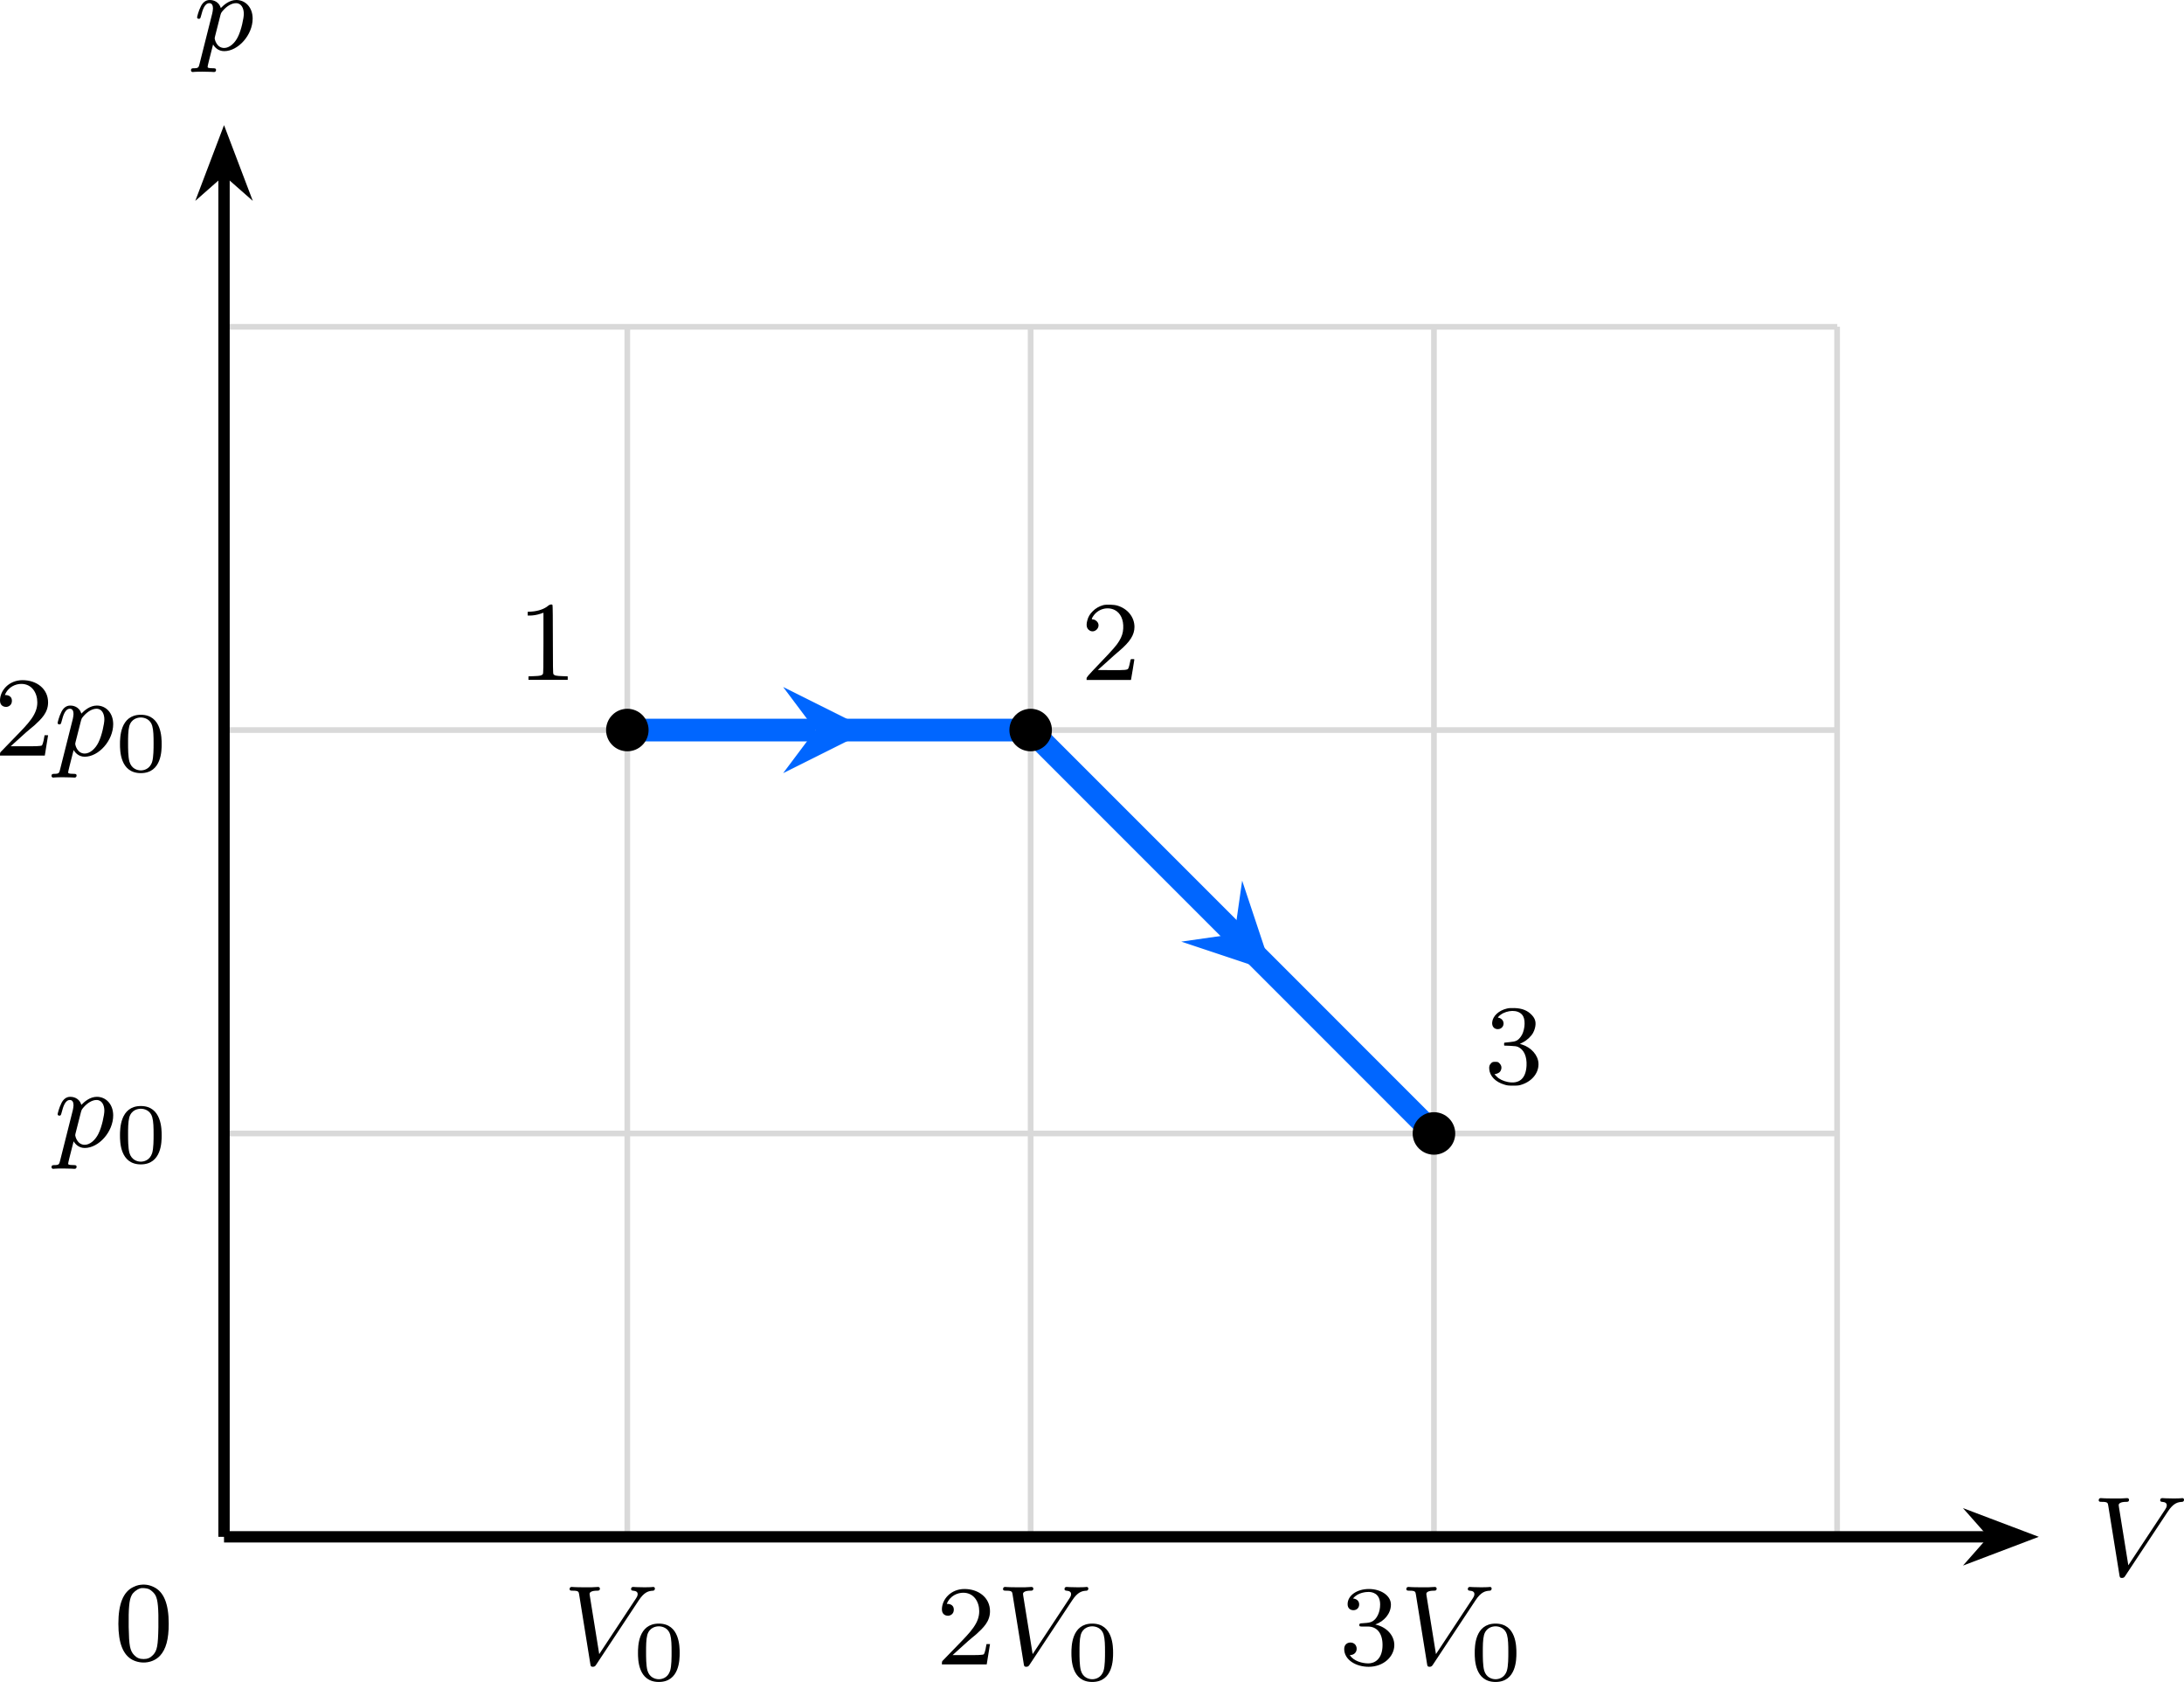
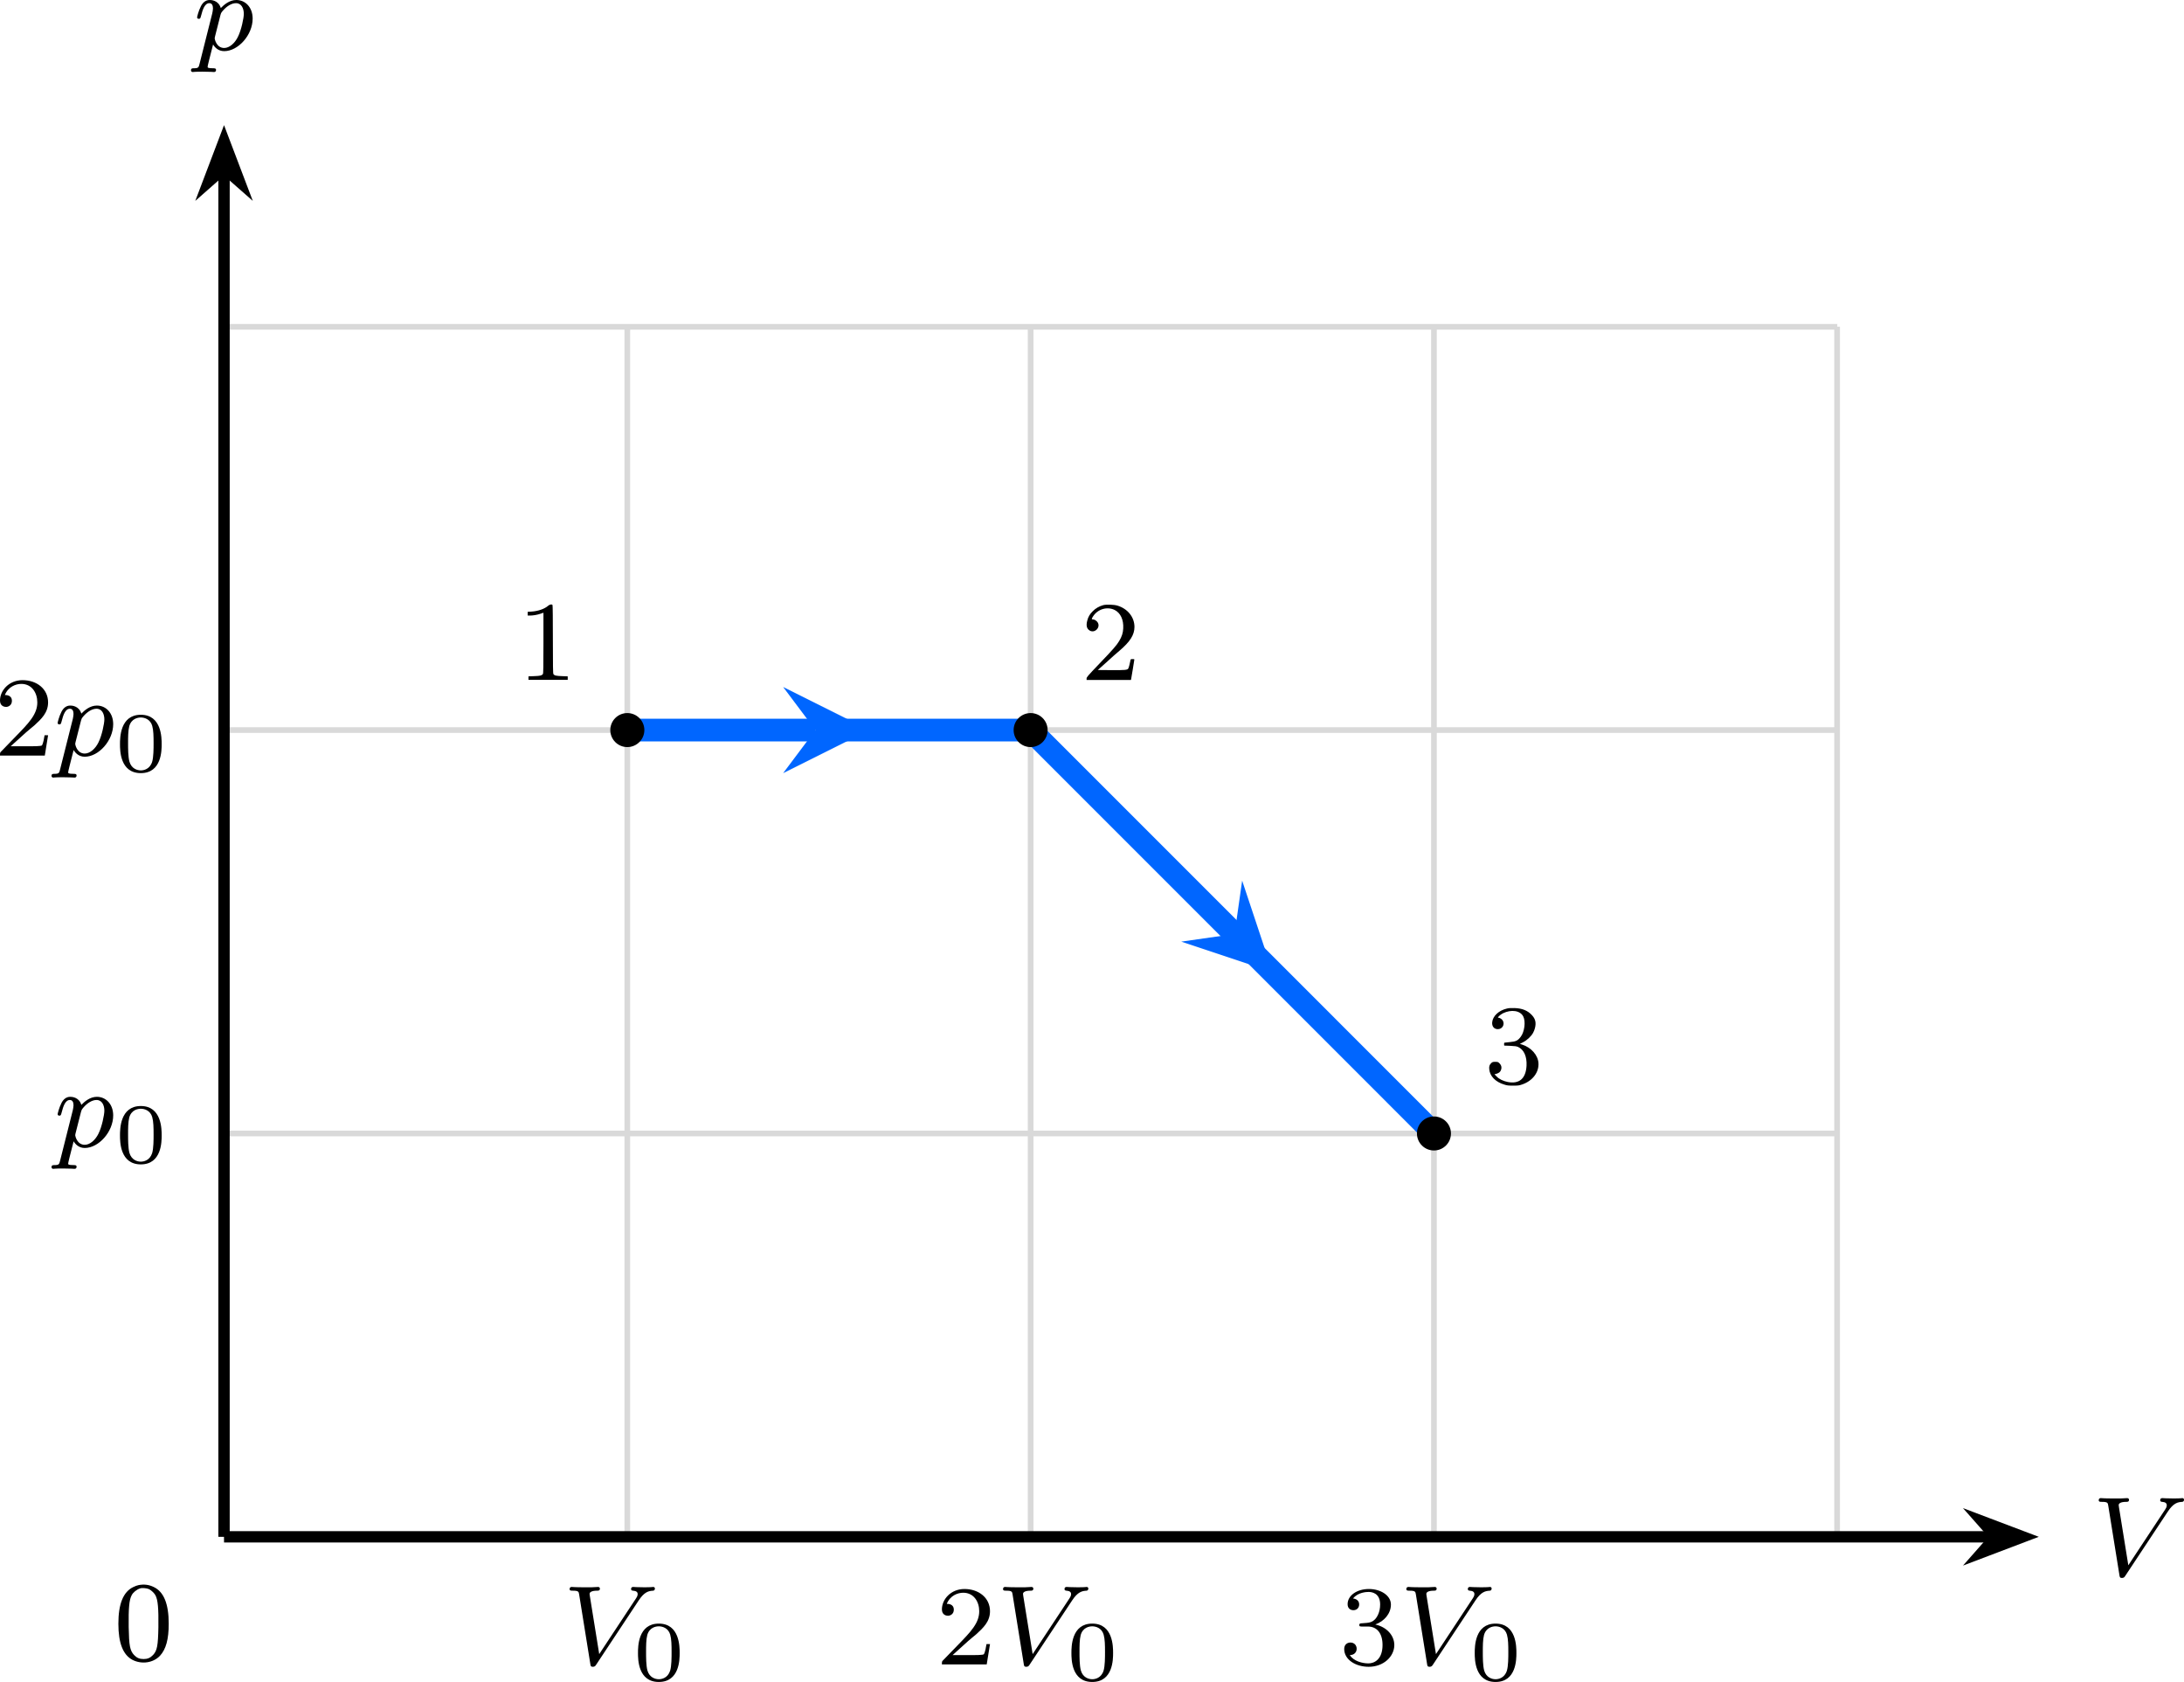
<svg xmlns="http://www.w3.org/2000/svg" xmlns:xlink="http://www.w3.org/1999/xlink" version="1.1" width="199.554pt" height="153.653pt" viewBox="-66.266 -66.772 153.503 118.194">
  <defs>
    <path id="g2-50" d="M2.248-1.626C2.375-1.745 2.71-2.008 2.837-2.12C3.332-2.574 3.802-3.013 3.802-3.738C3.802-4.686 3.005-5.3 2.008-5.3C1.052-5.3 .422-4.575 .422-3.866C.422-3.475 .733-3.419 .845-3.419C1.012-3.419 1.259-3.539 1.259-3.842C1.259-4.256 .861-4.256 .765-4.256C.996-4.838 1.53-5.037 1.921-5.037C2.662-5.037 3.045-4.407 3.045-3.738C3.045-2.909 2.463-2.303 1.522-1.339L.518-.303C.422-.215 .422-.199 .422 0H3.571L3.802-1.427H3.555C3.531-1.267 3.467-.869 3.371-.717C3.324-.654 2.718-.654 2.59-.654H1.172L2.248-1.626Z" />
    <path id="g2-51" d="M2.016-2.662C2.646-2.662 3.045-2.2 3.045-1.363C3.045-.367 2.479-.072 2.056-.072C1.618-.072 1.02-.231 .741-.654C1.028-.654 1.227-.837 1.227-1.1C1.227-1.355 1.044-1.538 .789-1.538C.574-1.538 .351-1.403 .351-1.084C.351-.327 1.164 .167 2.072 .167C3.132 .167 3.873-.566 3.873-1.363C3.873-2.024 3.347-2.63 2.534-2.805C3.164-3.029 3.634-3.571 3.634-4.208S2.917-5.3 2.088-5.3C1.235-5.3 .59-4.838 .59-4.232C.59-3.937 .789-3.81 .996-3.81C1.243-3.81 1.403-3.985 1.403-4.216C1.403-4.511 1.148-4.623 .972-4.631C1.307-5.069 1.921-5.093 2.064-5.093C2.271-5.093 2.877-5.029 2.877-4.208C2.877-3.65 2.646-3.316 2.534-3.188C2.295-2.941 2.112-2.925 1.626-2.893C1.474-2.885 1.411-2.877 1.411-2.774C1.411-2.662 1.482-2.662 1.618-2.662H2.016Z" />
    <path id="g1-48" d="M3.288-1.907C3.288-2.343 3.288-3.975 1.823-3.975S.359-2.343 .359-1.907C.359-1.476 .359 .126 1.823 .126S3.288-1.476 3.288-1.907ZM1.823-.066C1.572-.066 1.166-.185 1.022-.681C.927-1.028 .927-1.614 .927-1.985C.927-2.385 .927-2.845 1.01-3.168C1.16-3.706 1.614-3.784 1.823-3.784C2.098-3.784 2.493-3.652 2.624-3.198C2.714-2.881 2.72-2.445 2.72-1.985C2.72-1.602 2.72-.998 2.618-.664C2.451-.143 2.02-.066 1.823-.066Z" />
    <path id="g3-48" d="M1.753-5.268C1.666-5.252 1.498-5.197 1.379-5.133C.669-4.798 .327-3.945 .327-2.55C.327-1.196 .654-.367 1.315-.016C1.969 .319 2.782 .199 3.252-.303C3.674-.757 3.866-1.467 3.866-2.55C3.866-3.945 3.523-4.798 2.813-5.133C2.479-5.3 2.128-5.34 1.753-5.268ZM2.487-4.981C2.654-4.894 2.861-4.694 2.933-4.551C3.108-4.224 3.156-3.626 3.14-2.319C3.116-1.012 3.053-.669 2.766-.359C2.566-.151 2.383-.072 2.096-.072S1.626-.151 1.427-.359C1.14-.669 1.076-1.012 1.052-2.319C1.036-3.626 1.084-4.224 1.259-4.551C1.355-4.75 1.618-4.965 1.857-5.037C1.993-5.085 2.343-5.053 2.487-4.981Z" />
    <path id="g3-49" d="M2.192-5.22C1.929-4.989 1.482-4.838 1.02-4.806L.749-4.79V-4.655V-4.527H.901C1.124-4.527 1.419-4.575 1.65-4.655L1.857-4.726V-2.59C1.857-.964 1.849-.446 1.817-.414C1.737-.311 1.634-.287 1.219-.271L.805-.255V-.135V-.008H2.184H3.563V-.135V-.255L3.148-.271C2.742-.287 2.63-.311 2.558-.414C2.527-.446 2.519-1.02 2.519-2.837C2.519-4.144 2.511-5.236 2.495-5.26C2.471-5.34 2.303-5.316 2.192-5.22Z" />
    <path id="g3-50" d="M1.586-5.26C1.315-5.189 1.044-5.037 .853-4.838C.646-4.639 .526-4.439 .462-4.176C.367-3.826 .422-3.602 .63-3.475C.98-3.26 1.411-3.69 1.196-4.041C1.124-4.16 .972-4.256 .861-4.256S.757-4.296 .869-4.471C1.196-4.981 1.857-5.181 2.391-4.918C2.798-4.71 3.021-4.24 2.989-3.626C2.973-3.3 2.893-3.053 2.702-2.734C2.519-2.431 2.271-2.144 1.299-1.132C.486-.279 .414-.199 .414-.104V0H1.977H3.531L3.547-.08C3.555-.128 3.602-.414 3.658-.733C3.706-1.044 3.754-1.339 3.762-1.387C3.778-1.467 3.778-1.467 3.642-1.467C3.515-1.467 3.507-1.467 3.491-1.355C3.459-1.164 3.387-.893 3.347-.813C3.292-.701 3.14-.685 2.096-.693L1.203-.701L1.809-1.243C2.136-1.546 2.55-1.913 2.726-2.056C3.475-2.694 3.778-3.172 3.778-3.73C3.778-4.415 3.3-5.013 2.574-5.228C2.335-5.3 1.793-5.316 1.586-5.26Z" />
    <path id="g3-51" d="M1.618-5.26C1.036-5.125 .614-4.734 .574-4.288C.55-4.001 .709-3.81 .972-3.81C1.283-3.81 1.474-4.129 1.323-4.407C1.267-4.511 1.108-4.615 1.004-4.615C.909-4.615 1.14-4.83 1.331-4.926C1.921-5.212 2.55-5.117 2.758-4.702C2.941-4.352 2.845-3.618 2.582-3.276C2.375-3.005 2.256-2.941 1.817-2.901C1.634-2.885 1.467-2.869 1.443-2.861S1.403-2.813 1.411-2.75L1.419-2.654L1.841-2.638C2.184-2.622 2.287-2.606 2.399-2.558C2.805-2.367 3.021-1.897 2.989-1.243C2.941-.335 2.479 .056 1.674-.096C1.339-.167 1.068-.295 .885-.486L.733-.638L.861-.669C1.044-.725 1.132-.797 1.18-.909C1.267-1.108 1.227-1.283 1.06-1.435C.996-1.498 .956-1.514 .789-1.514C.63-1.514 .59-1.498 .518-1.435C.383-1.307 .351-1.203 .367-1.004C.406-.51 .805-.096 1.435 .088C1.626 .151 1.722 .159 2.048 .159C2.407 .159 2.463 .151 2.694 .072C3.427-.183 3.873-.789 3.826-1.435C3.786-1.993 3.308-2.527 2.678-2.726L2.519-2.774L2.75-2.893C3.021-3.029 3.332-3.324 3.451-3.555C3.499-3.634 3.555-3.786 3.579-3.881C3.674-4.256 3.618-4.519 3.379-4.782C3.076-5.117 2.686-5.276 2.144-5.292C1.921-5.3 1.745-5.292 1.618-5.26Z" />
    <path id="g0-86" d="M5.34-4.495C5.738-5.101 6.041-5.165 6.36-5.181C6.448-5.189 6.48-5.268 6.48-5.332C6.48-5.356 6.464-5.444 6.368-5.444S6.304-5.42 5.723-5.42C5.212-5.42 4.997-5.444 4.965-5.444C4.926-5.444 4.806-5.444 4.806-5.292C4.806-5.189 4.91-5.181 4.949-5.181C5.165-5.165 5.268-5.085 5.268-4.941C5.268-4.814 5.197-4.71 5.157-4.647L2.566-.725L1.905-4.822C1.897-4.894 1.889-4.933 1.889-4.957C1.889-5.061 2.008-5.181 2.415-5.181C2.511-5.181 2.614-5.181 2.614-5.332C2.614-5.364 2.59-5.444 2.487-5.444C2.415-5.444 2.096-5.428 2.032-5.42H1.53C.813-5.42 .709-5.444 .638-5.444C.606-5.444 .486-5.444 .486-5.292C.486-5.181 .59-5.181 .709-5.181C1.116-5.181 1.124-5.109 1.156-4.91L1.937-.056C1.961 .104 1.969 .167 2.12 .167C2.256 .167 2.303 .096 2.359 .008L5.34-4.495Z" />
    <path id="g0-112" d="M.414 .964C.351 1.219 .335 1.283 .016 1.283C-.096 1.283-.191 1.283-.191 1.435C-.191 1.506-.12 1.546-.08 1.546C0 1.546 .032 1.522 .622 1.522C1.196 1.522 1.363 1.546 1.419 1.546C1.451 1.546 1.57 1.546 1.57 1.395C1.57 1.283 1.459 1.283 1.363 1.283C.98 1.283 .98 1.235 .98 1.164C.98 1.108 1.124 .542 1.363-.391C1.467-.207 1.714 .08 2.144 .08C3.124 .08 4.144-1.052 4.144-2.208C4.144-2.997 3.634-3.515 2.997-3.515C2.519-3.515 2.136-3.188 1.905-2.949C1.737-3.515 1.203-3.515 1.124-3.515C.837-3.515 .638-3.332 .51-3.084C.327-2.726 .239-2.319 .239-2.295C.239-2.224 .295-2.192 .359-2.192C.462-2.192 .47-2.224 .526-2.431C.63-2.837 .773-3.292 1.1-3.292C1.299-3.292 1.355-3.108 1.355-2.917C1.355-2.837 1.323-2.646 1.307-2.582L.414 .964ZM1.881-2.455C1.921-2.59 1.921-2.606 2.04-2.75C2.343-3.108 2.686-3.292 2.973-3.292C3.371-3.292 3.523-2.901 3.523-2.542C3.523-2.248 3.347-1.395 3.108-.925C2.901-.494 2.519-.143 2.144-.143C1.602-.143 1.474-.765 1.474-.821C1.474-.837 1.49-.925 1.498-.948L1.881-2.455Z" />
  </defs>
  <g id="page1">
    <path d="M-50.52 41.223H62.867M-50.52 12.879H62.867M-50.52-15.469H62.867M-50.52-43.805H62.867M-50.52 41.223V-43.816M-22.176 41.223V-43.816M6.172 41.223V-43.816M34.52 41.223V-43.816M62.855 41.223V-43.816" stroke="#d9d9d9" fill="none" stroke-width=".399" stroke-miterlimit="10" />
    <path d="M-50.52 41.223H73.816" stroke="#000" fill="none" stroke-width=".797" stroke-miterlimit="10" />
    <path d="M75.906 41.223L73.066 40.148L74.016 41.223L73.066 42.301Z" />
    <path d="M75.906 41.223L73.066 40.148L74.016 41.223L73.066 42.301Z" stroke="#000" fill="none" stroke-width=".797" stroke-miterlimit="10" />
    <g transform="matrix(1 0 0 1 131.2789 2.7231)">
      <use x="-50.521" y="41.224" xlink:href="#g0-86" />
    </g>
    <path d="M-50.52 41.223V-54.766" stroke="#000" fill="none" stroke-width=".797" stroke-miterlimit="10" />
    <path d="M-50.52-56.856L-51.598-54.016L-50.52-54.965L-49.441-54.016Z" />
    <path d="M-50.52-56.856L-51.598-54.016L-50.52-54.965L-49.441-54.016Z" stroke="#000" fill="none" stroke-width=".797" stroke-miterlimit="10" />
    <g transform="matrix(1 0 0 1 -2.1314 -104.4818)">
      <use x="-50.521" y="41.224" xlink:href="#g0-112" />
    </g>
    <path d="M-22.176-15.469H-8.953" stroke="#06f" fill="none" stroke-width="1.594" stroke-miterlimit="10" />
    <path d="M-5.164-15.469L-11.223-18.496L-8.953-15.469L-11.223-12.441" fill="#06f" />
    <path d="M-8-15.469H6.172" stroke="#06f" fill="none" stroke-width="1.594" stroke-miterlimit="10" />
    <path d="M6.172-15.469L20.504-1.137" stroke="#06f" fill="none" stroke-width="1.594" stroke-miterlimit="10" />
    <path d="M23.18 1.539L21.039-4.887L20.504-1.137L16.758-.602" fill="#06f" />
    <path d="M20.348-1.297L34.52 12.879" stroke="#06f" fill="none" stroke-width="1.594" stroke-miterlimit="10" />
-     <path d="M-20.68-15.469C-20.68-16.293-21.348-16.965-22.176-16.965C-23-16.965-23.668-16.293-23.668-15.469C-23.668-14.645-23-13.977-22.176-13.977C-21.348-13.977-20.68-14.645-20.68-15.469Z" />
+     <path d="M-20.977-15.469C-20.977-16.129-21.516-16.664-22.176-16.664C-22.836-16.664-23.371-16.129-23.371-15.469C-23.371-14.809-22.836-14.273-22.176-14.273C-21.516-14.273-20.977-14.809-20.977-15.469Z" />
    <g transform="matrix(1 0 0 1 20.5947 -60.2126)">
      <use x="-50.521" y="41.224" xlink:href="#g3-49" />
    </g>
-     <path d="M7.668-15.469C7.668-16.293 7-16.965 6.172-16.965C5.348-16.965 4.68-16.293 4.68-15.469C4.68-14.645 5.348-13.977 6.172-13.977C7-13.977 7.668-14.645 7.668-15.469Z" />
+     <path d="M7.367-15.469C7.367-16.129 6.832-16.664 6.172-16.664C5.512-16.664 4.977-16.129 4.977-15.469C4.977-14.809 5.512-14.273 6.172-14.273C6.832-14.273 7.367-14.809 7.367-15.469Z" />
    <g transform="matrix(1 0 0 1 60.21262 -60.2126)">
      <use x="-50.521" y="41.224" xlink:href="#g3-50" />
    </g>
-     <path d="M36.016 12.879C36.016 12.051 35.344 11.383 34.52 11.383S33.023 12.051 33.023 12.879C33.023 13.703 33.695 14.371 34.52 14.371S36.016 13.703 36.016 12.879Z" />
+     <path d="M35.715 12.879C35.715 12.219 35.18 11.684 34.52 11.684C33.859 11.684 33.324 12.219 33.324 12.879S33.859 14.074 34.52 14.074C35.18 14.074 35.715 13.539 35.715 12.879Z" />
    <g transform="matrix(1 0 0 1 88.5594 -31.8658)">
      <use x="-50.521" y="41.224" xlink:href="#g3-51" />
    </g>
    <g transform="matrix(1 0 0 1 -11.9329 -27.4059)">
      <use x="-50.521" y="41.224" xlink:href="#g0-112" />
      <use x="-46.258" y="42.331" xlink:href="#g1-48" />
    </g>
    <g transform="matrix(1 0 0 1 -16.1672 -54.9003)">
      <use x="-50.521" y="41.224" xlink:href="#g2-50" />
      <use x="-46.287" y="41.224" xlink:href="#g0-112" />
      <use x="-42.024" y="42.331" xlink:href="#g1-48" />
    </g>
    <g transform="matrix(1 0 0 1 23.8054 8.9653)">
      <use x="-50.521" y="41.224" xlink:href="#g0-86" />
      <use x="-45.589" y="42.331" xlink:href="#g1-48" />
    </g>
    <g transform="matrix(1 0 0 1 50.03513 8.9653)">
      <use x="-50.521" y="41.224" xlink:href="#g2-50" />
      <use x="-46.287" y="41.224" xlink:href="#g0-86" />
      <use x="-41.355" y="42.331" xlink:href="#g1-48" />
    </g>
    <g transform="matrix(1 0 0 1 78.3819 8.9653)">
      <use x="-50.521" y="41.224" xlink:href="#g2-51" />
      <use x="-46.287" y="41.224" xlink:href="#g0-86" />
      <use x="-41.355" y="42.331" xlink:href="#g1-48" />
    </g>
    <g transform="matrix(1 0 0 1 -7.7521 8.6596)">
      <use x="-50.521" y="41.224" xlink:href="#g3-48" />
    </g>
  </g>
</svg>
